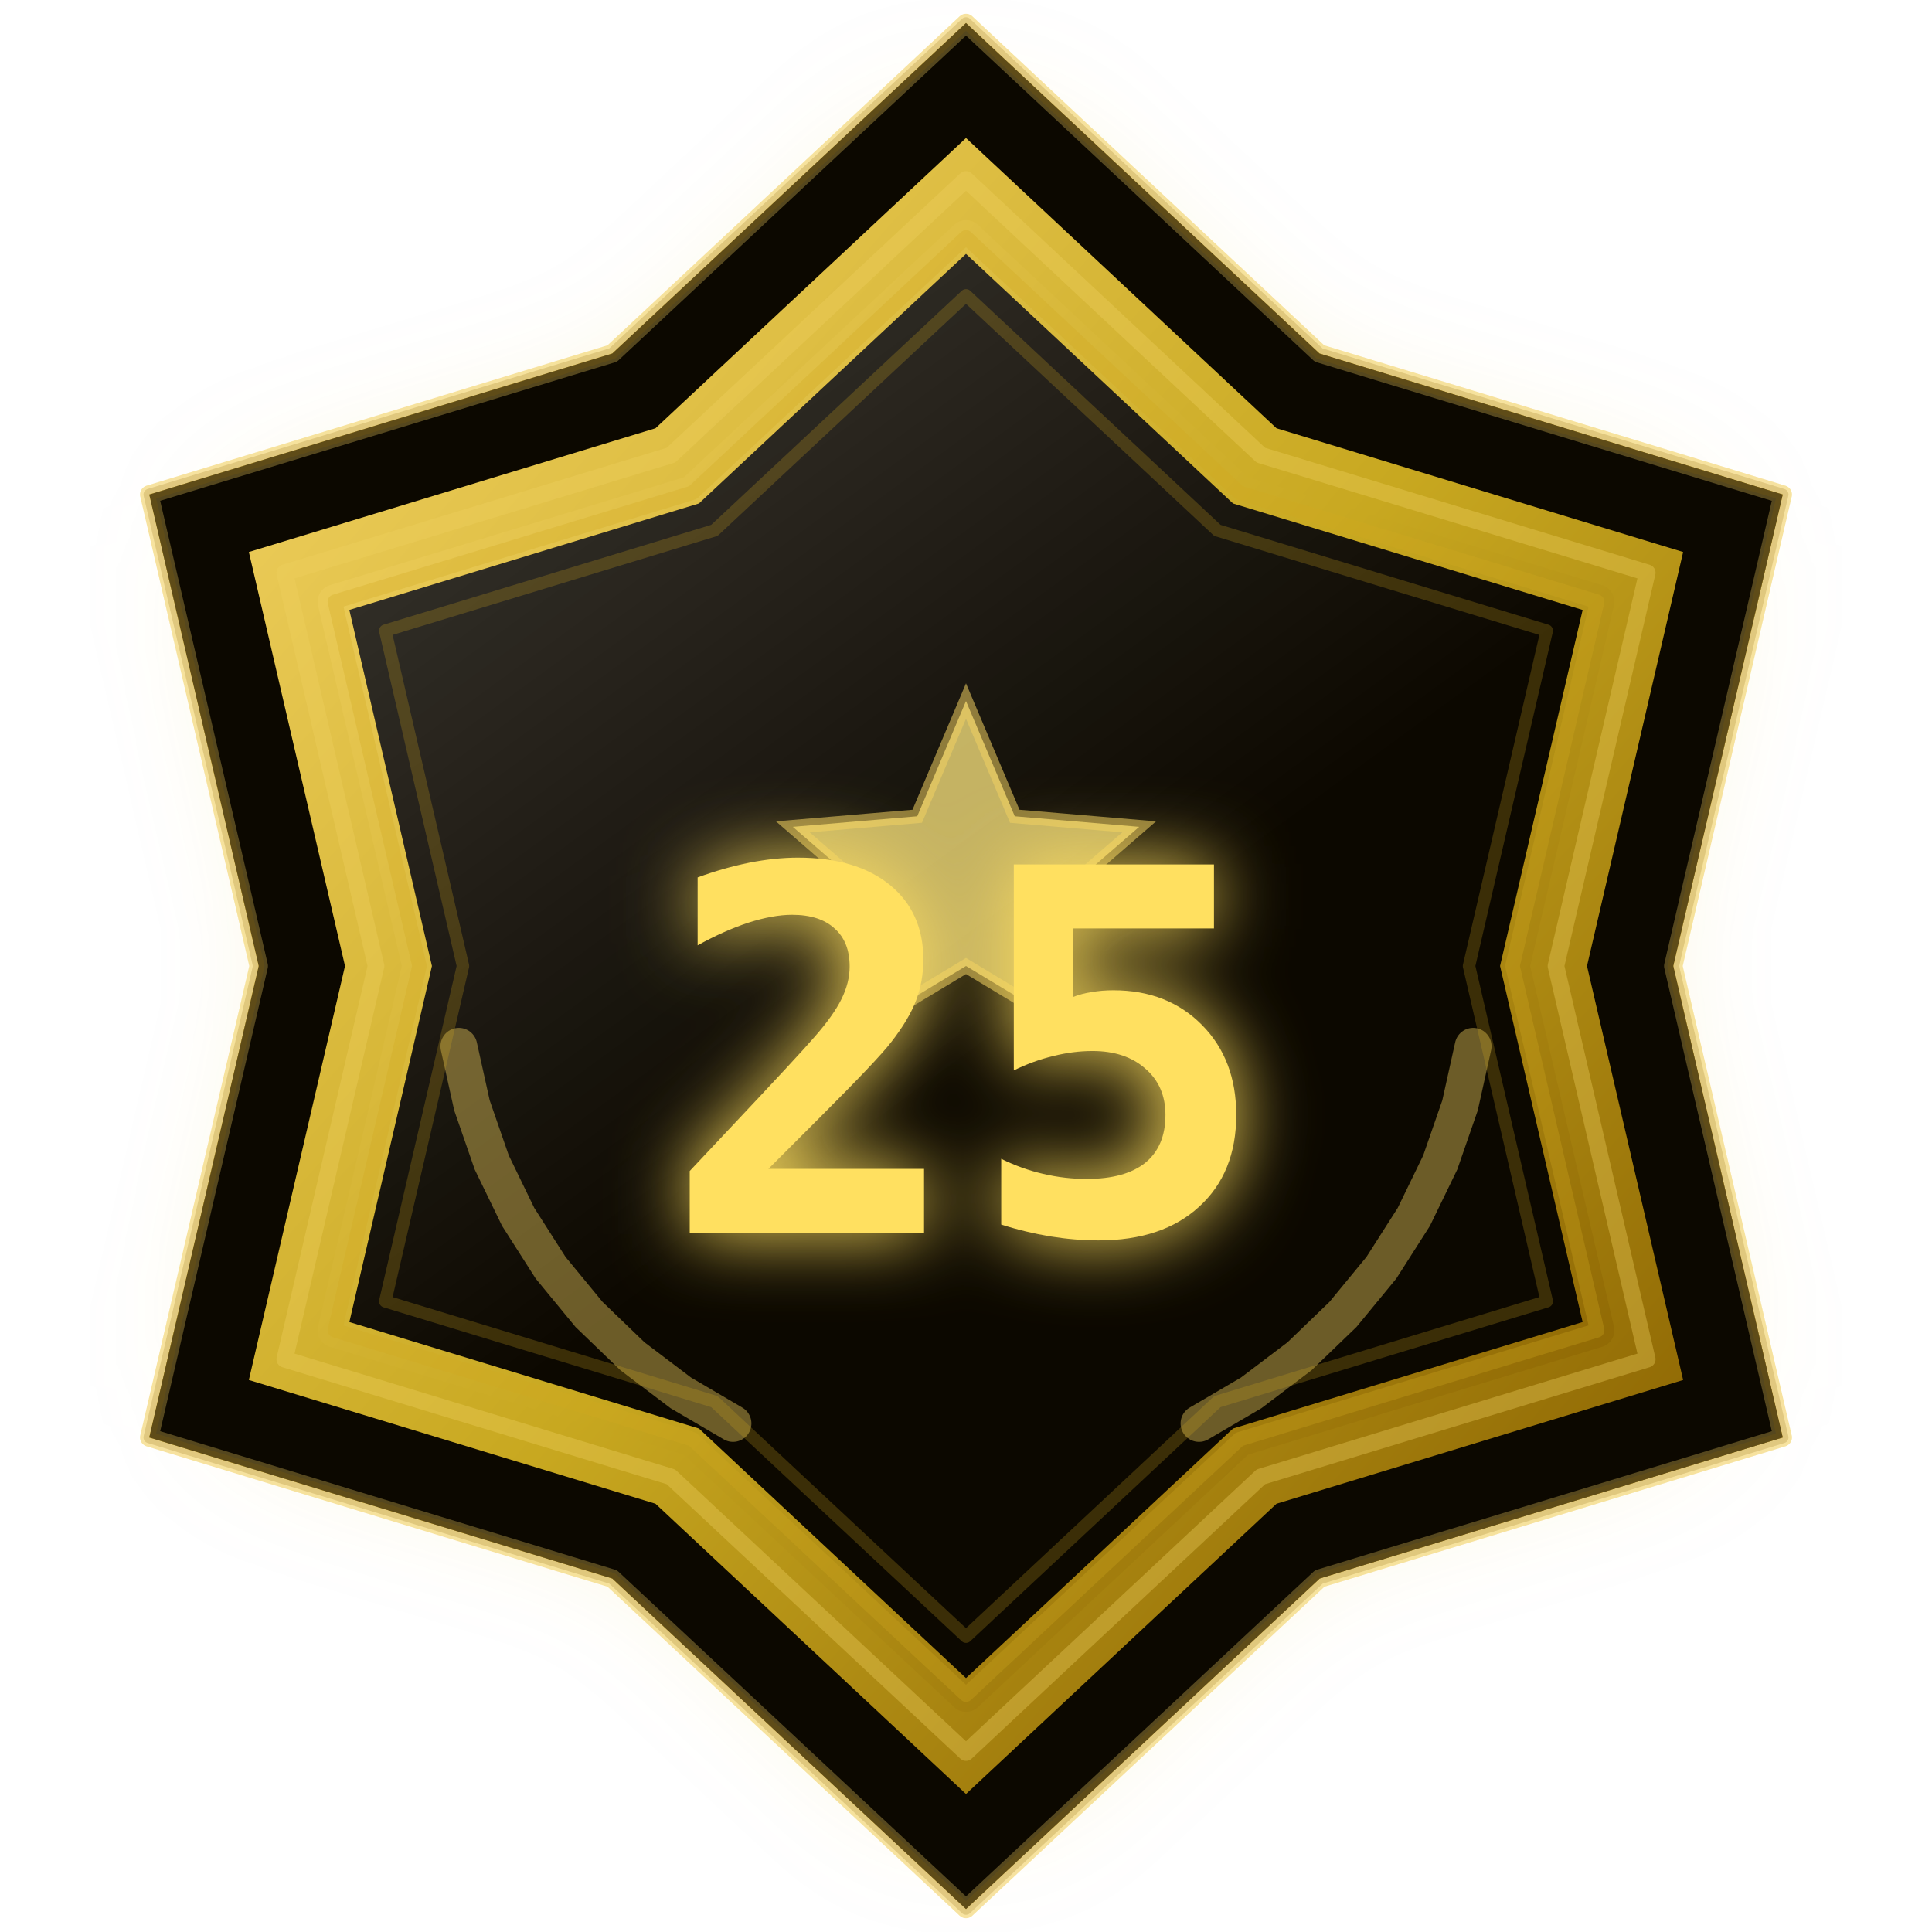
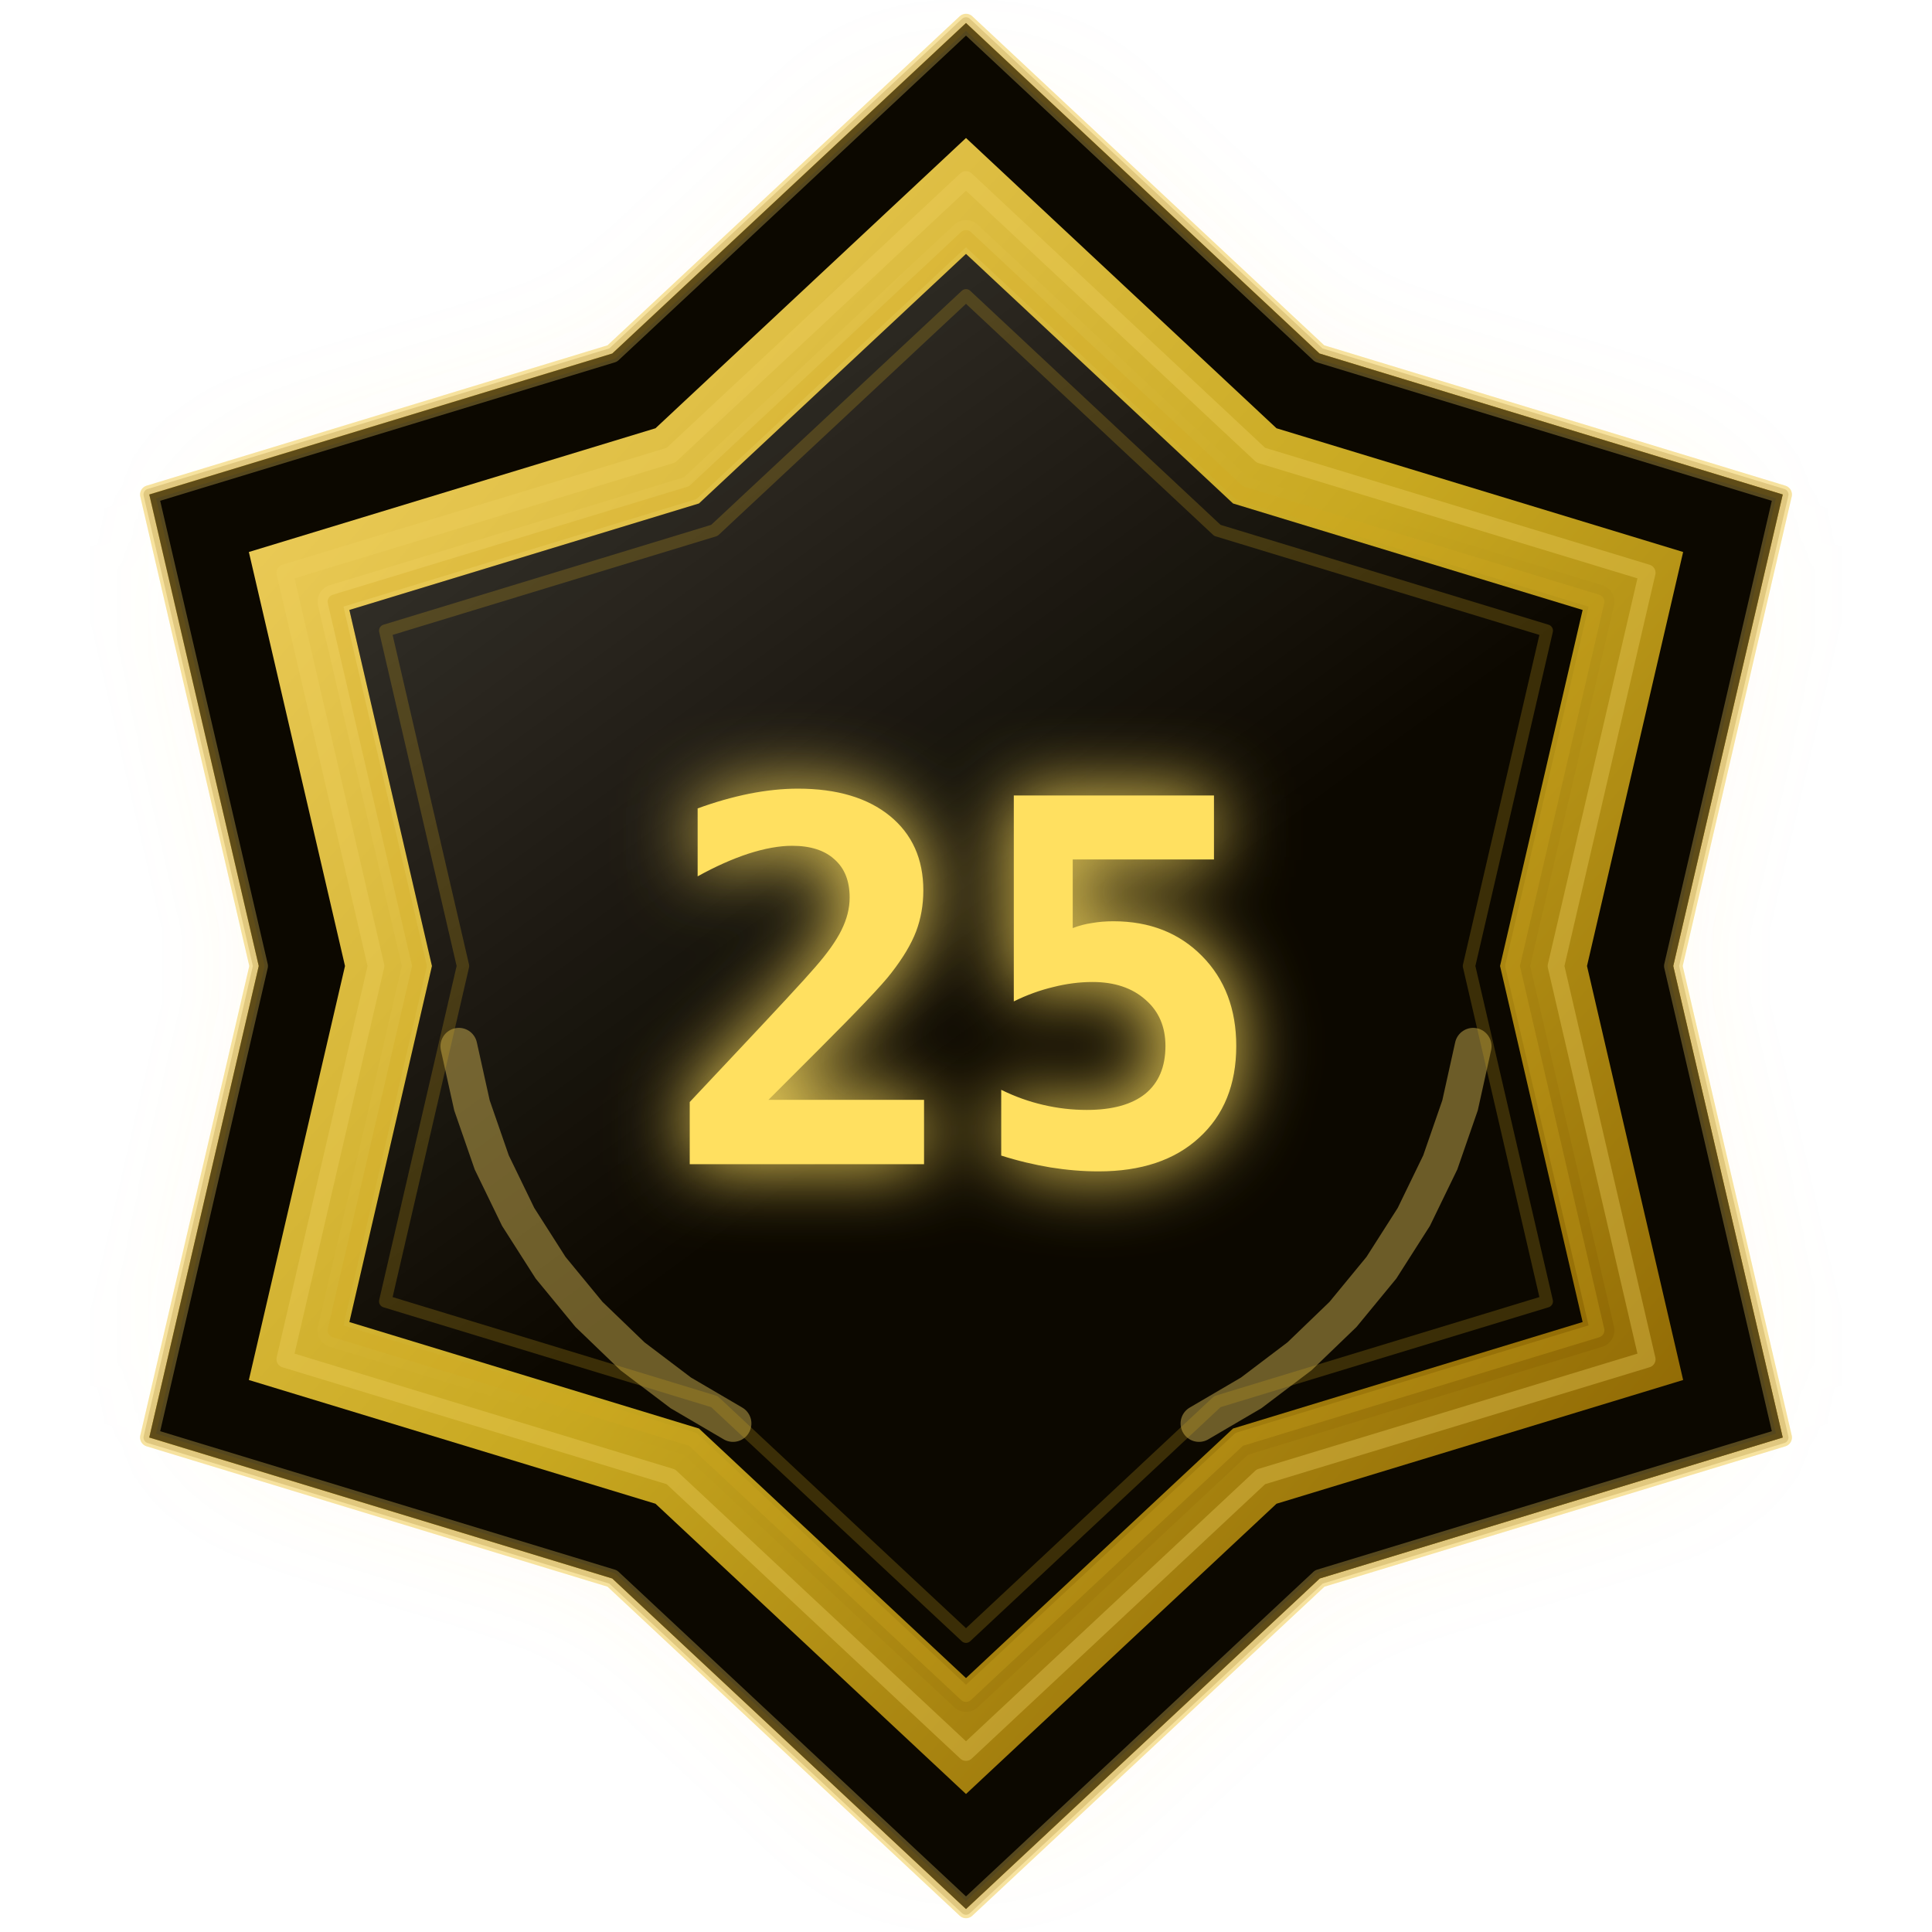
<svg xmlns="http://www.w3.org/2000/svg" width="84" height="84" viewBox="0 0 84 84" role="img" aria-label="Level 25 Badge">
  <defs>
    <radialGradient id="bglv25" cx="35%" cy="28%" r="72%">
      <stop offset="0%" stop-color="#0c0800" />
      <stop offset="100%" stop-color="#0c0800" />
    </radialGradient>
    <linearGradient id="rimlv25" x1="5%" y1="5%" x2="95%" y2="95%">
      <stop offset="0%" stop-color="#f0d060" />
      <stop offset="50%" stop-color="#c8a820" />
      <stop offset="100%" stop-color="#886000" />
    </linearGradient>
    <linearGradient id="shlv25" x1="18%" y1="0%" x2="82%" y2="100%">
      <stop offset="0%" stop-color="white" stop-opacity="0.18" />
      <stop offset="55%" stop-color="white" stop-opacity="0" />
    </linearGradient>
    <filter id="gllv25" x="-40%" y="-40%" width="180%" height="180%">
      <feGaussianBlur stdDeviation="1.6" result="b" />
      <feMerge>
        <feMergeNode in="b" />
        <feMergeNode in="SourceGraphic" />
      </feMerge>
    </filter>
    <filter id="halolv25" x="-35%" y="-35%" width="170%" height="170%">
      <feGaussianBlur stdDeviation="3.5" result="b" />
      <feMerge>
        <feMergeNode in="b" />
        <feMergeNode in="SourceGraphic" />
      </feMerge>
    </filter>
    <linearGradient id="pglv25_0" x1="5%" y1="0%" x2="95%" y2="100%">
      <stop offset="0%" stop-color="#f0d060" stop-opacity="0.95" />
      <stop offset="38%" stop-color="#c8a820" stop-opacity="0.90" />
      <stop offset="100%" stop-color="#886000" stop-opacity="0.85" />
    </linearGradient>
    <linearGradient id="pglv25_1" x1="5%" y1="0%" x2="95%" y2="100%">
      <stop offset="0%" stop-color="#f0d060" stop-opacity="0.95" />
      <stop offset="38%" stop-color="#c8a820" stop-opacity="0.90" />
      <stop offset="100%" stop-color="#886000" stop-opacity="0.85" />
    </linearGradient>
    <linearGradient id="pglv25_2" x1="5%" y1="0%" x2="95%" y2="100%">
      <stop offset="0%" stop-color="#f0d060" stop-opacity="0.95" />
      <stop offset="38%" stop-color="#c8a820" stop-opacity="0.90" />
      <stop offset="100%" stop-color="#886000" stop-opacity="0.85" />
    </linearGradient>
  </defs>
-   <path d="M73.18,24.00 L69.00,42.00 L73.18,60.00 L55.50,65.38 L42.00,78.00 L28.50,65.38 L10.82,60.00 L15.00,42.00 L10.82,24.00 L28.50,18.62 L42.00,6.00 L55.50,18.62Z" fill="#d8b820" fill-opacity="0.30" filter="url(#halolv25)" />
+   <path d="M73.18,24.00 L69.00,42.00 L73.18,60.00 L55.50,65.38 L42.00,78.00 L28.50,65.38 L10.82,60.00 L15.00,42.00 L10.82,24.00 L28.50,18.62 L42.00,6.00 L55.50,18.62Z" fill="#f0d060" fill-opacity="0.28" filter="url(#halolv25)" />
  <path d="M75.98,22.38 L71.43,42.00 L75.98,61.62 L56.71,67.49 L42.00,81.24 L27.28,67.49 L8.02,61.62 L12.57,42.00 L8.02,22.38 L27.28,16.51 L42.00,2.76 L56.71,16.51Z" fill="url(#pglv25_0)" />
  <path d="M73.18,24.00 L69.00,42.00 L73.18,60.00 L55.50,65.38 L42.00,78.00 L28.50,65.38 L10.82,60.00 L15.00,42.00 L10.82,24.00 L28.50,18.62 L42.00,6.00 L55.50,18.62Z" fill="#0c0800" />
  <path d="M75.98,22.38 L71.43,42.00 L75.98,61.62 L56.71,67.49 L42.00,81.24 L27.28,67.49 L8.02,61.62 L12.57,42.00 L8.02,22.38 L27.28,16.51 L42.00,2.76 L56.71,16.51Z" fill="none" stroke="#f0d060" stroke-width="0.8" stroke-opacity="0.48" stroke-linejoin="round" />
  <path d="M73.18,24.00 L69.00,42.00 L73.18,60.00 L55.50,65.38 L42.00,78.00 L28.50,65.38 L10.82,60.00 L15.00,42.00 L10.82,24.00 L28.50,18.62 L42.00,6.00 L55.50,18.62Z" fill="none" stroke="#886000" stroke-width="0.5" stroke-opacity="0.28" stroke-linejoin="round" />
  <path d="M77.51,21.50 L72.75,42.00 L77.51,62.50 L57.38,68.63 L42.00,83.00 L26.62,68.63 L6.49,62.50 L11.25,42.00 L6.49,21.50 L26.62,15.37 L42.00,1.00 L57.37,15.37Z" fill="url(#pglv25_1)" />
  <path d="M75.98,22.38 L71.43,42.00 L75.98,61.62 L56.71,67.49 L42.00,81.24 L27.28,67.49 L8.02,61.62 L12.57,42.00 L8.02,22.38 L27.28,16.51 L42.00,2.76 L56.71,16.51Z" fill="#0c0800" />
  <path d="M77.51,21.50 L72.75,42.00 L77.51,62.50 L57.38,68.63 L42.00,83.00 L26.62,68.63 L6.49,62.50 L11.25,42.00 L6.49,21.50 L26.62,15.37 L42.00,1.00 L57.37,15.37Z" fill="none" stroke="#f0d060" stroke-width="0.8" stroke-opacity="0.40" stroke-linejoin="round" />
  <path d="M75.98,22.38 L71.43,42.00 L75.98,61.62 L56.71,67.49 L42.00,81.24 L27.28,67.49 L8.02,61.62 L12.57,42.00 L8.02,22.38 L27.28,16.51 L42.00,2.76 L56.71,16.51Z" fill="none" stroke="#886000" stroke-width="0.5" stroke-opacity="0.24" stroke-linejoin="round" />
  <path d="M77.51,21.50 L72.75,42.00 L77.51,62.50 L57.38,68.63 L42.00,83.00 L26.62,68.63 L6.49,62.50 L11.25,42.00 L6.49,21.50 L26.62,15.37 L42.00,1.00 L57.37,15.37Z" fill="url(#pglv25_2)" />
  <path d="M77.51,21.50 L72.75,42.00 L77.51,62.50 L57.38,68.63 L42.00,83.00 L26.62,68.63 L6.49,62.50 L11.25,42.00 L6.49,21.50 L26.62,15.37 L42.00,1.00 L57.37,15.37Z" fill="#0c0800" />
  <path d="M77.51,21.50 L72.75,42.00 L77.51,62.50 L57.38,68.63 L42.00,83.00 L26.62,68.63 L6.49,62.50 L11.25,42.00 L6.49,21.50 L26.62,15.37 L42.00,1.00 L57.37,15.37Z" fill="none" stroke="#f0d060" stroke-width="0.8" stroke-opacity="0.32" stroke-linejoin="round" />
  <path d="M77.51,21.50 L72.75,42.00 L77.51,62.50 L57.38,68.63 L42.00,83.00 L26.62,68.63 L6.49,62.50 L11.25,42.00 L6.49,21.50 L26.62,15.37 L42.00,1.00 L57.37,15.37Z" fill="none" stroke="#886000" stroke-width="0.5" stroke-opacity="0.20" stroke-linejoin="round" />
  <path d="M73.18,24.00 L69.00,42.00 L73.18,60.00 L55.50,65.38 L42.00,78.00 L28.50,65.38 L10.82,60.00 L15.00,42.00 L10.82,24.00 L28.50,18.62 L42.00,6.00 L55.50,18.62Z" fill="url(#rimlv25)" />
  <path d="M69.44,26.16 L65.76,42.00 L69.44,57.84 L53.88,62.58 L42.00,73.68 L30.12,62.58 L14.56,57.84 L18.24,42.00 L14.56,26.16 L30.12,21.42 L42.00,10.32 L53.88,21.42Z" fill="#0c0800" />
  <path d="M69.44,26.16 L65.76,42.00 L69.44,57.84 L53.88,62.58 L42.00,73.68 L30.12,62.58 L14.56,57.84 L18.24,42.00 L14.56,26.16 L30.12,21.42 L42.00,10.32 L53.88,21.42Z" fill="none" stroke="url(#rimlv25)" stroke-width="1.5" stroke-linejoin="round" />
  <path d="M68.81,26.52 L65.22,42.00 L68.81,57.48 L53.61,62.11 L42.00,72.96 L30.39,62.11 L15.19,57.48 L18.78,42.00 L15.19,26.52 L30.39,21.89 L42.00,11.04 L53.61,21.89Z" fill="url(#bglv25)" />
  <path d="M68.81,26.52 L65.22,42.00 L68.81,57.48 L53.61,62.11 L42.00,72.96 L30.39,62.11 L15.19,57.48 L18.78,42.00 L15.19,26.52 L30.39,21.89 L42.00,11.04 L53.61,21.89Z" fill="url(#shlv25)" />
-   <path d="M42.00,30.48 L44.12,35.49 L49.53,35.95 L45.42,39.51 L46.66,44.81 L42.00,42.00 L37.34,44.81 L38.58,39.51 L34.47,35.95 L39.88,35.49Z" fill="#ffe880" fill-opacity="0.75" stroke="#f0d060" stroke-width="0.6" stroke-opacity="0.55" />
  <path d="M31.87,61.89 L29.60,60.56 L27.50,58.97 L25.61,57.15 L23.94,55.12 L22.53,52.91 L21.38,50.54 L20.52,48.06 L19.95,45.49" fill="none" stroke="#f0d060" stroke-width="1.6" stroke-opacity="0.42" stroke-linecap="round" />
  <path d="M64.05,45.49 L63.48,48.06 L62.62,50.54 L61.47,52.91 L60.06,55.12 L58.39,57.15 L56.50,58.97 L54.40,60.56 L52.13,61.89" fill="none" stroke="#f0d060" stroke-width="1.6" stroke-opacity="0.42" stroke-linecap="round" />
  <path d="M71.62,24.90 L67.65,42.00 L71.62,59.10 L54.82,64.21 L42.00,76.20 L29.17,64.21 L12.38,59.10 L16.35,42.00 L12.38,24.90 L29.17,19.79 L42.00,7.80 L54.82,19.79Z" fill="none" stroke="#f0d060" stroke-width="0.72" stroke-opacity="0.36" stroke-linejoin="round" />
  <path d="M69.44,26.16 L65.76,42.00 L69.44,57.84 L53.88,62.58 L42.00,73.68 L30.12,62.58 L14.56,57.84 L18.24,42.00 L14.56,26.16 L30.12,21.42 L42.00,10.32 L53.88,21.42Z" fill="none" stroke="#d0a820" stroke-width="0.63" stroke-opacity="0.30" stroke-linejoin="round" />
  <path d="M67.25,27.42 L63.87,42.00 L67.25,56.58 L52.93,60.94 L42.00,71.16 L31.06,60.94 L16.75,56.58 L20.13,42.00 L16.75,27.42 L31.06,23.06 L42.00,12.84 L52.93,23.06Z" fill="none" stroke="#d0a820" stroke-width="0.54" stroke-opacity="0.24" stroke-linejoin="round" />
-   <text x="42" y="46" text-anchor="middle" dominant-baseline="central" font-family="Orbitron,monospace" font-weight="900" font-size="22" fill="#ffe060" filter="url(#gllv25)">25</text>
+   <text x="42" y="43" text-anchor="middle" dominant-baseline="central" font-family="Orbitron,monospace" font-weight="900" font-size="22" fill="#ffe060" filter="url(#gllv25)">25</text>
</svg>
